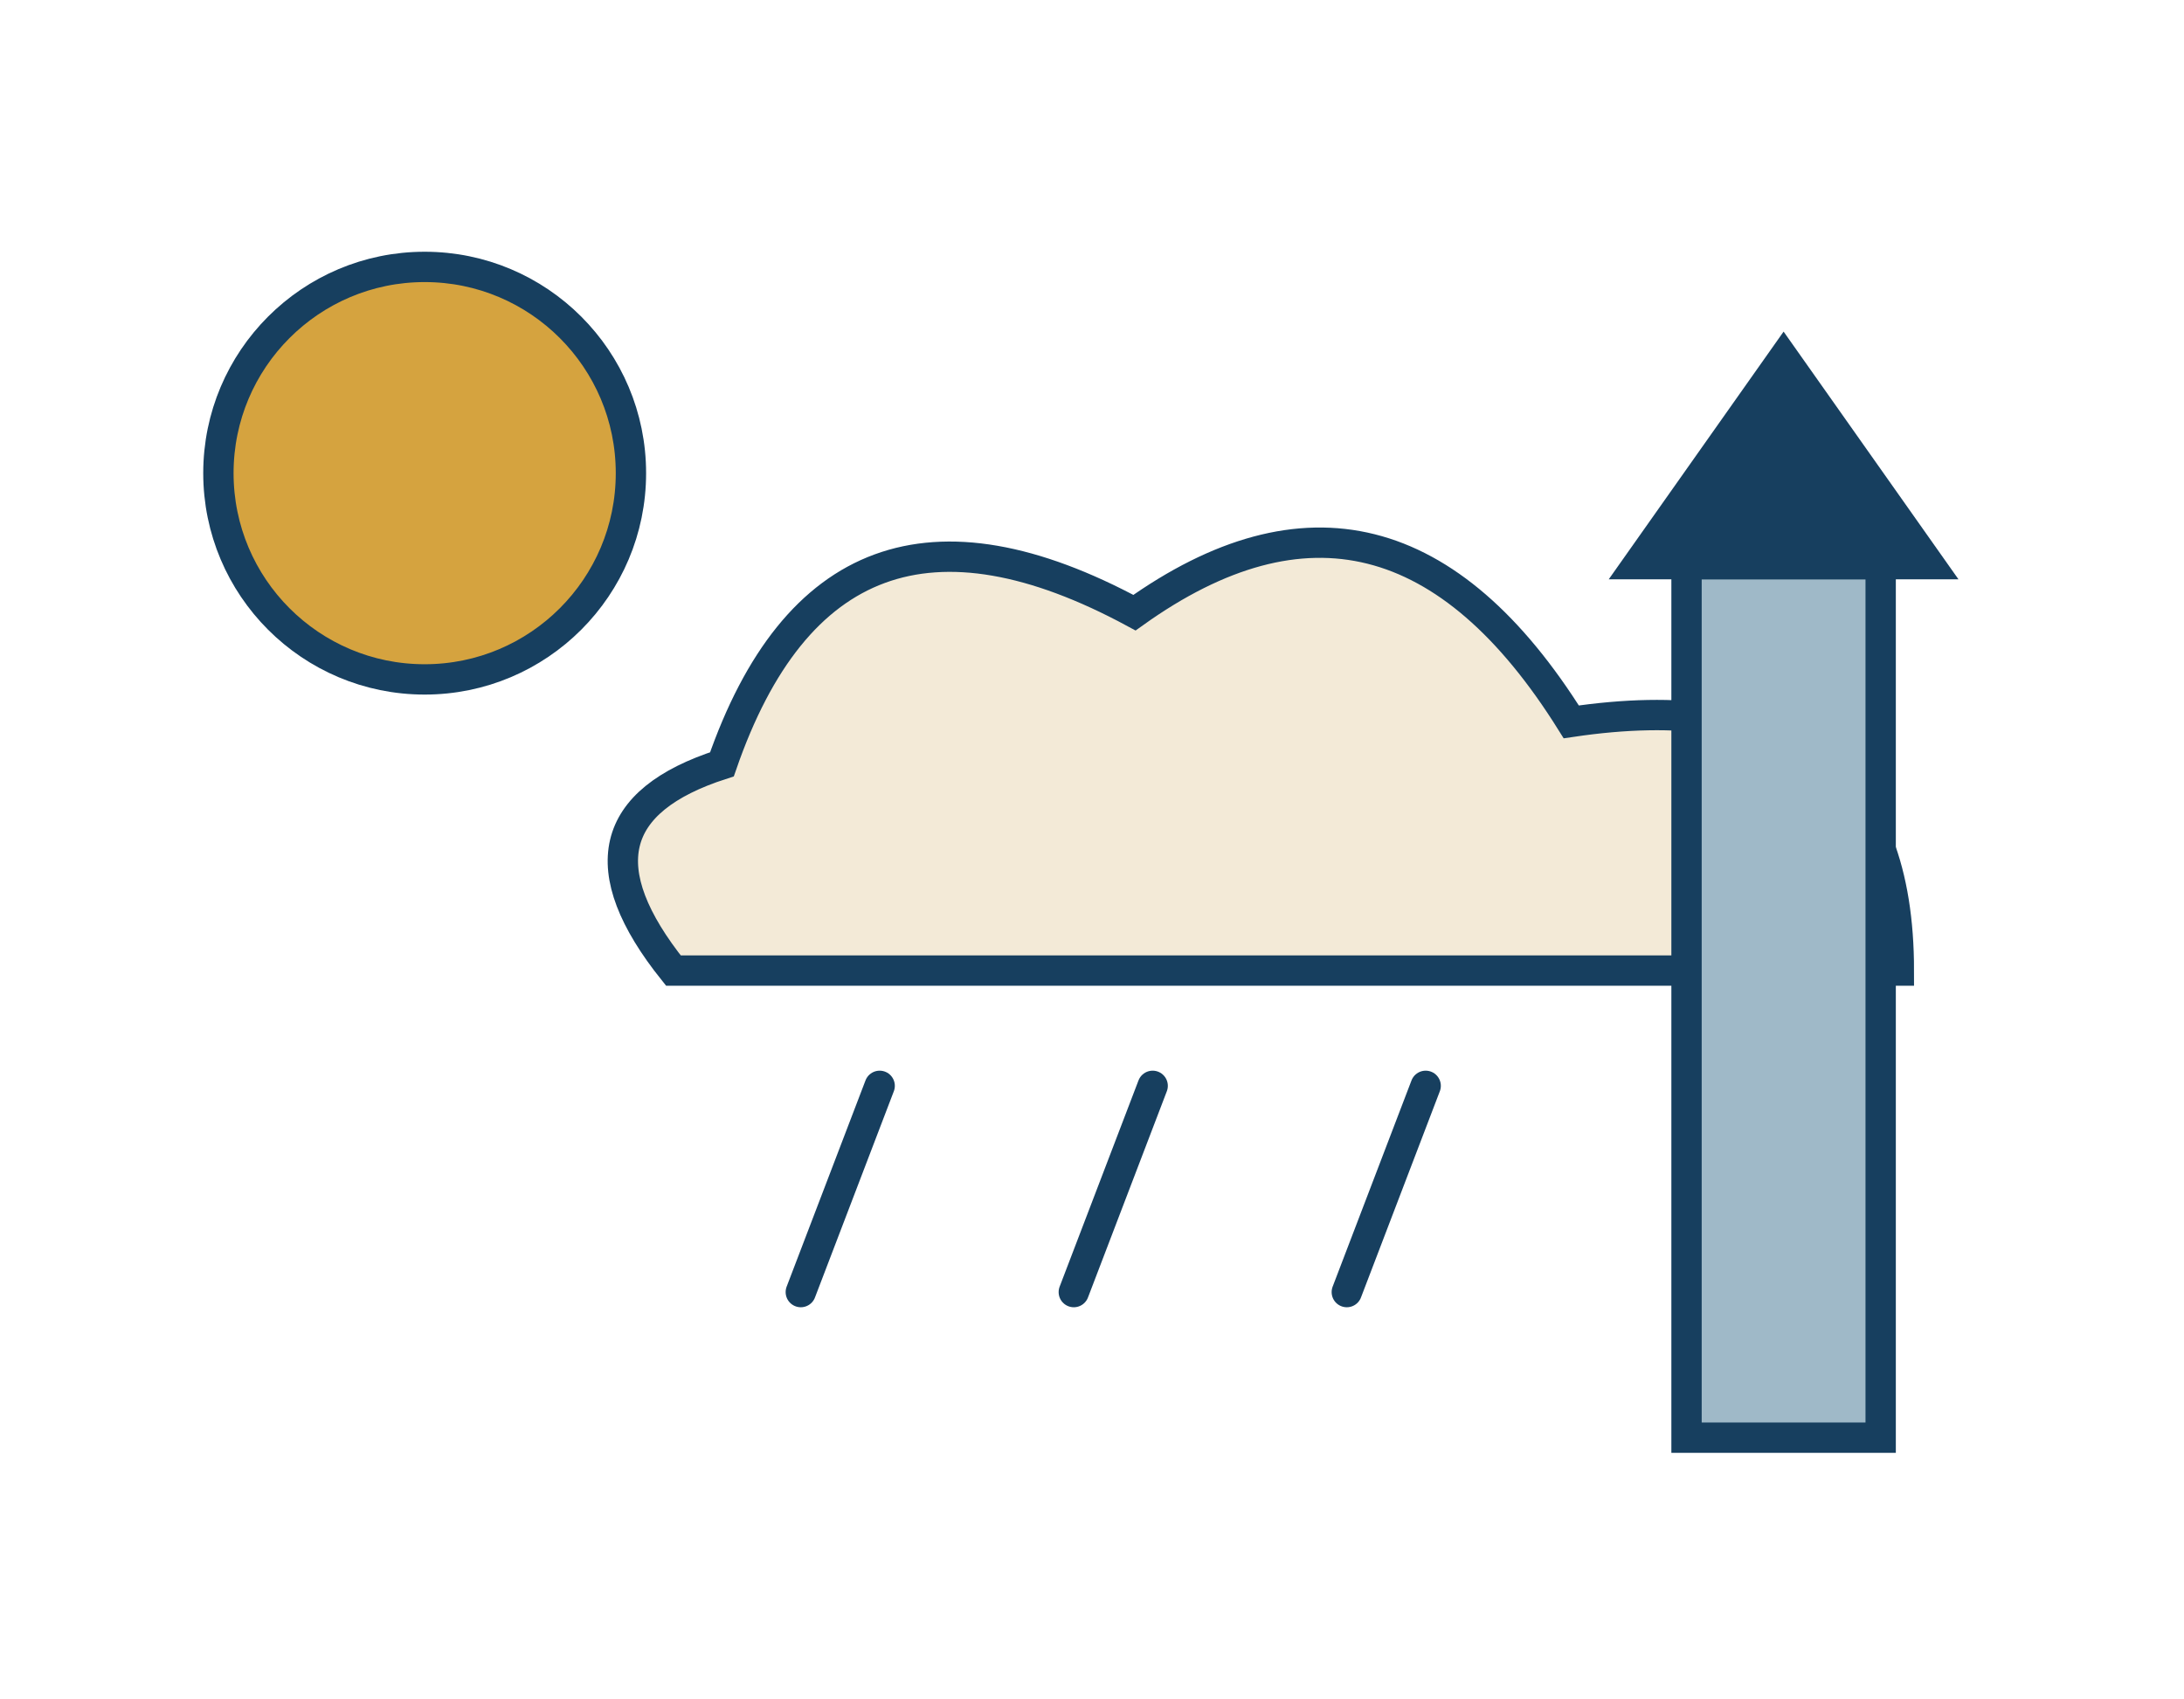
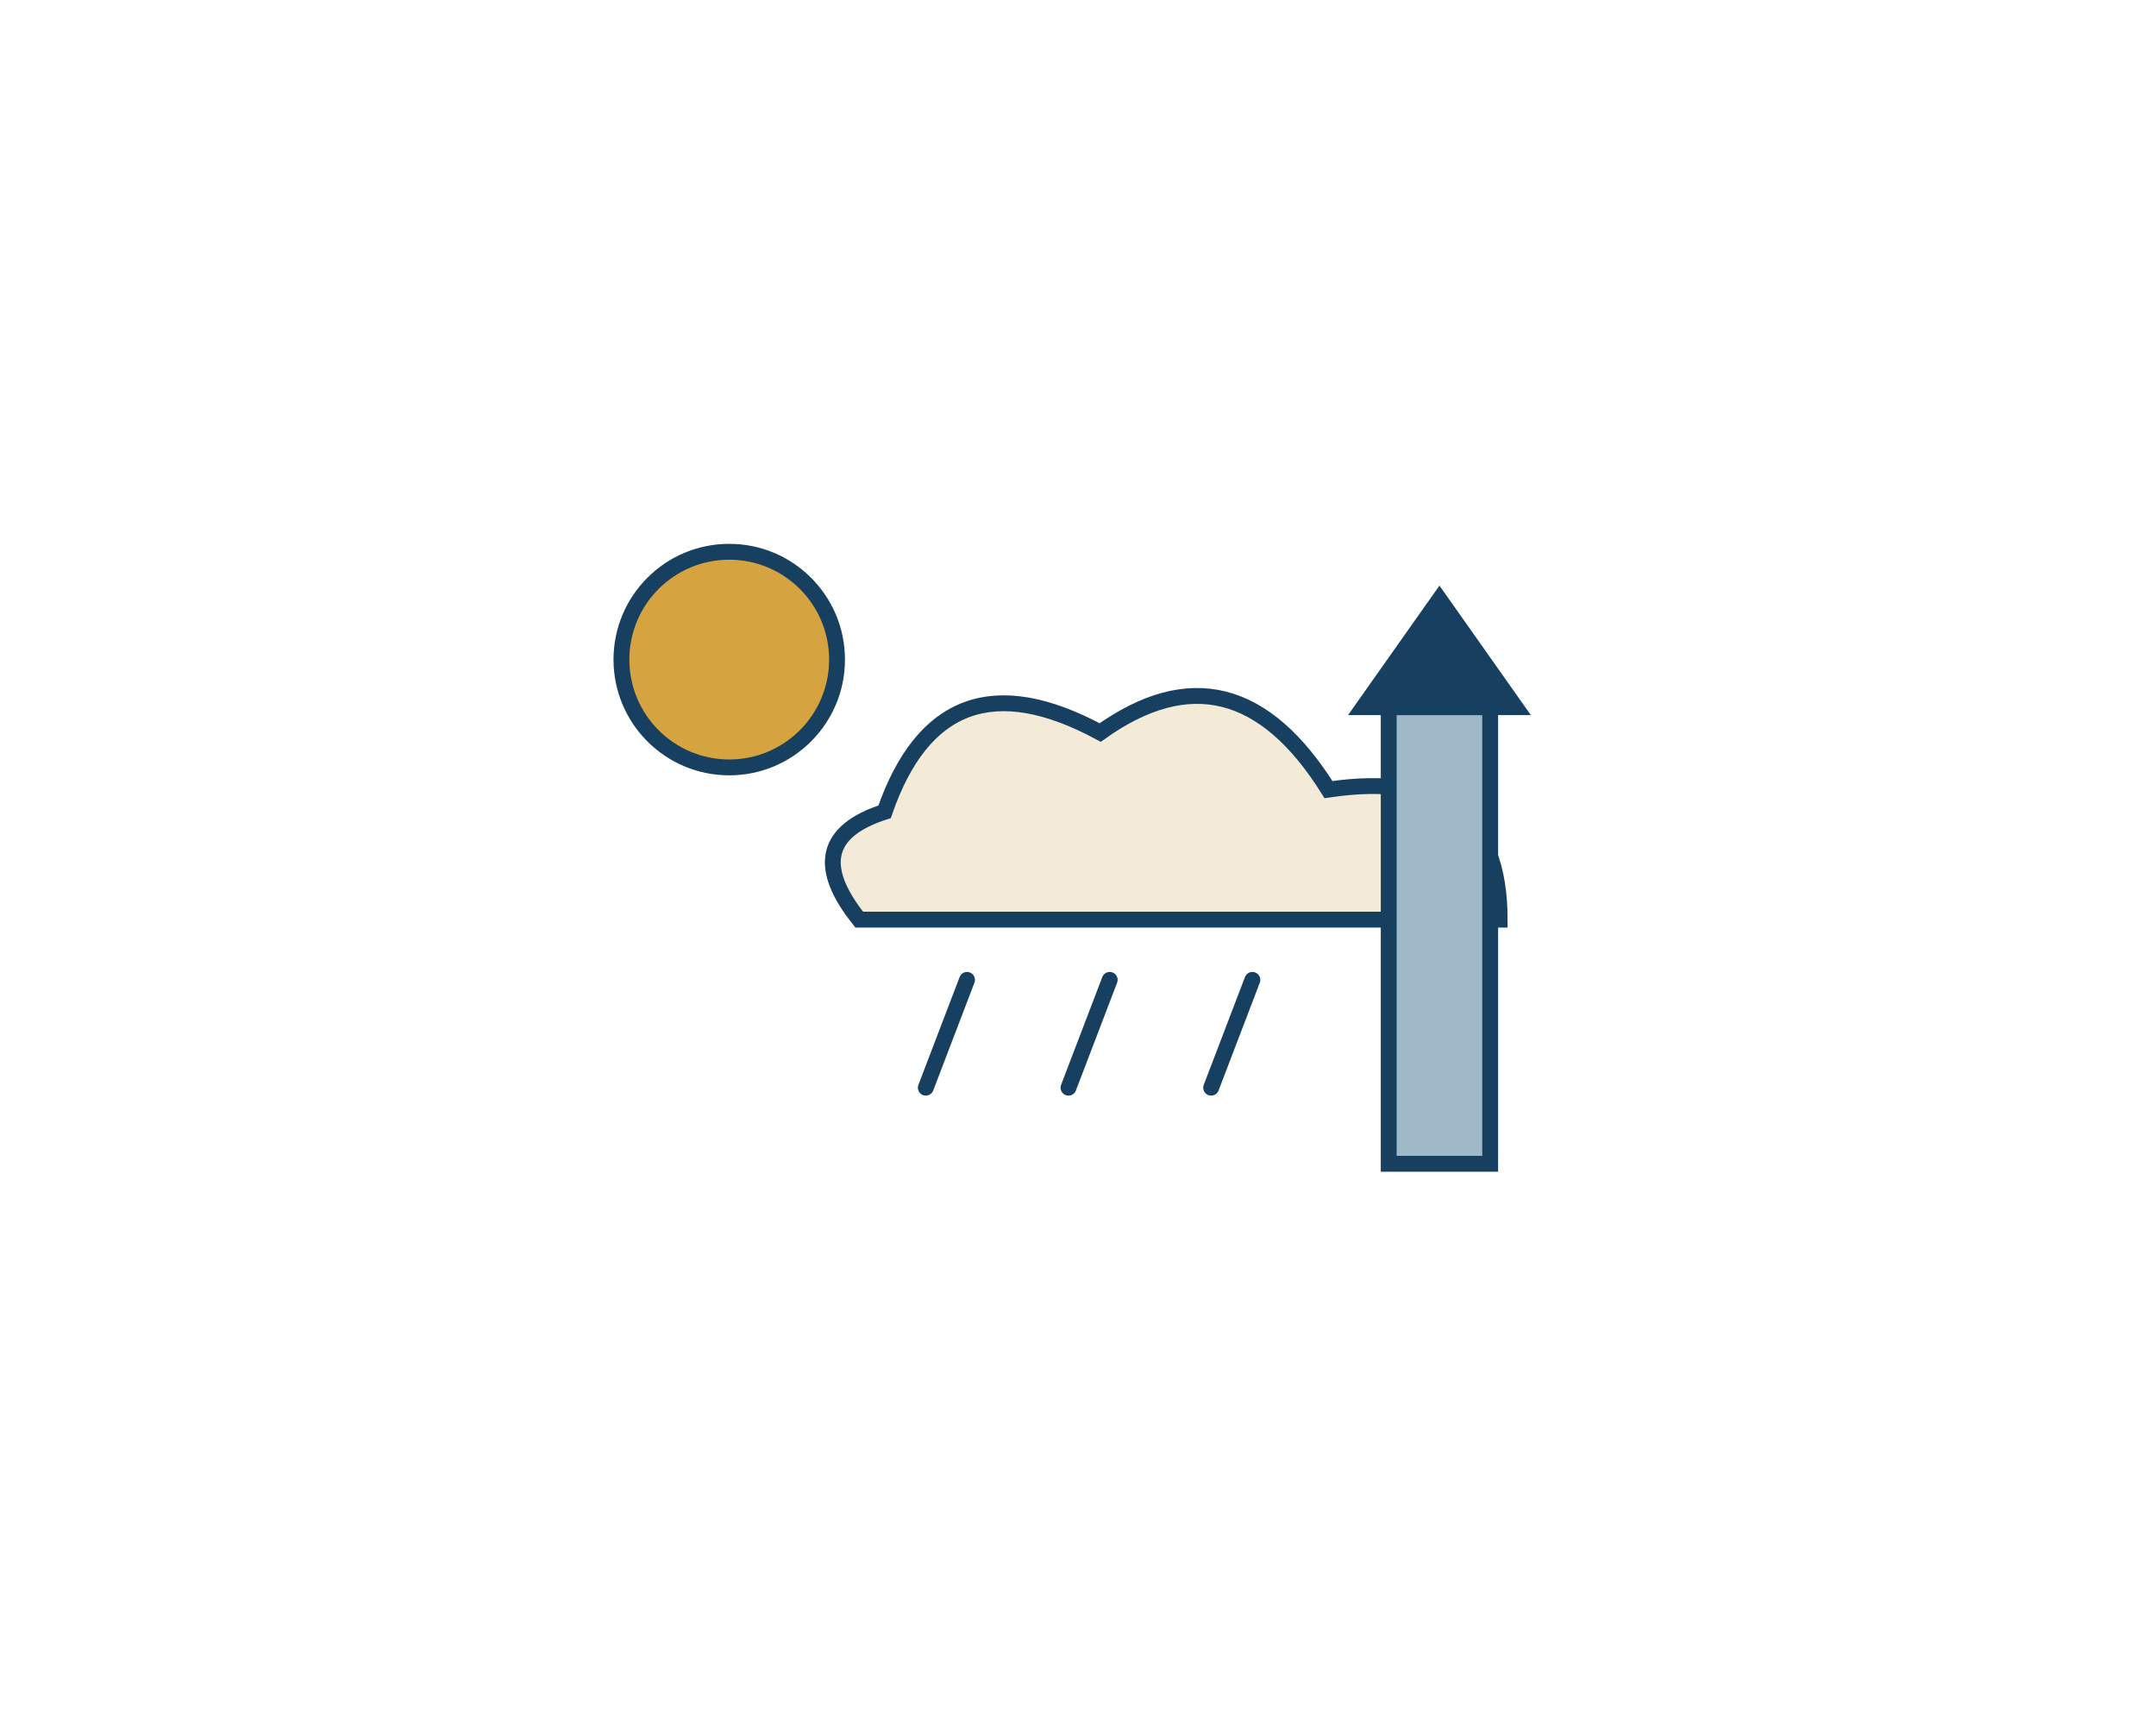
- <svg xmlns="http://www.w3.org/2000/svg" viewBox="0 0 360 280">
+ <svg xmlns="http://www.w3.org/2000/svg" viewBox="-160 -130 680 540">
  <g stroke="#173f5f" stroke-width="5" stroke-linecap="round">
    <circle cx="70" cy="78" r="34" fill="#d5a33f" />
    <path fill="#f3ead7" d="M119 126q18-52 68-25 42-30 72 18 54-8 54 41H111q-20-25 8-34z" />
    <path d="M145 179l-13 34M190 179l-13 34M235 179l-13 34" fill="none" />
    <path fill="#9fb9c8" d="M278 93h32v144h-32z" />
    <path fill="#173f5f" d="M270 93h48l-24-34z" />
  </g>
</svg>
